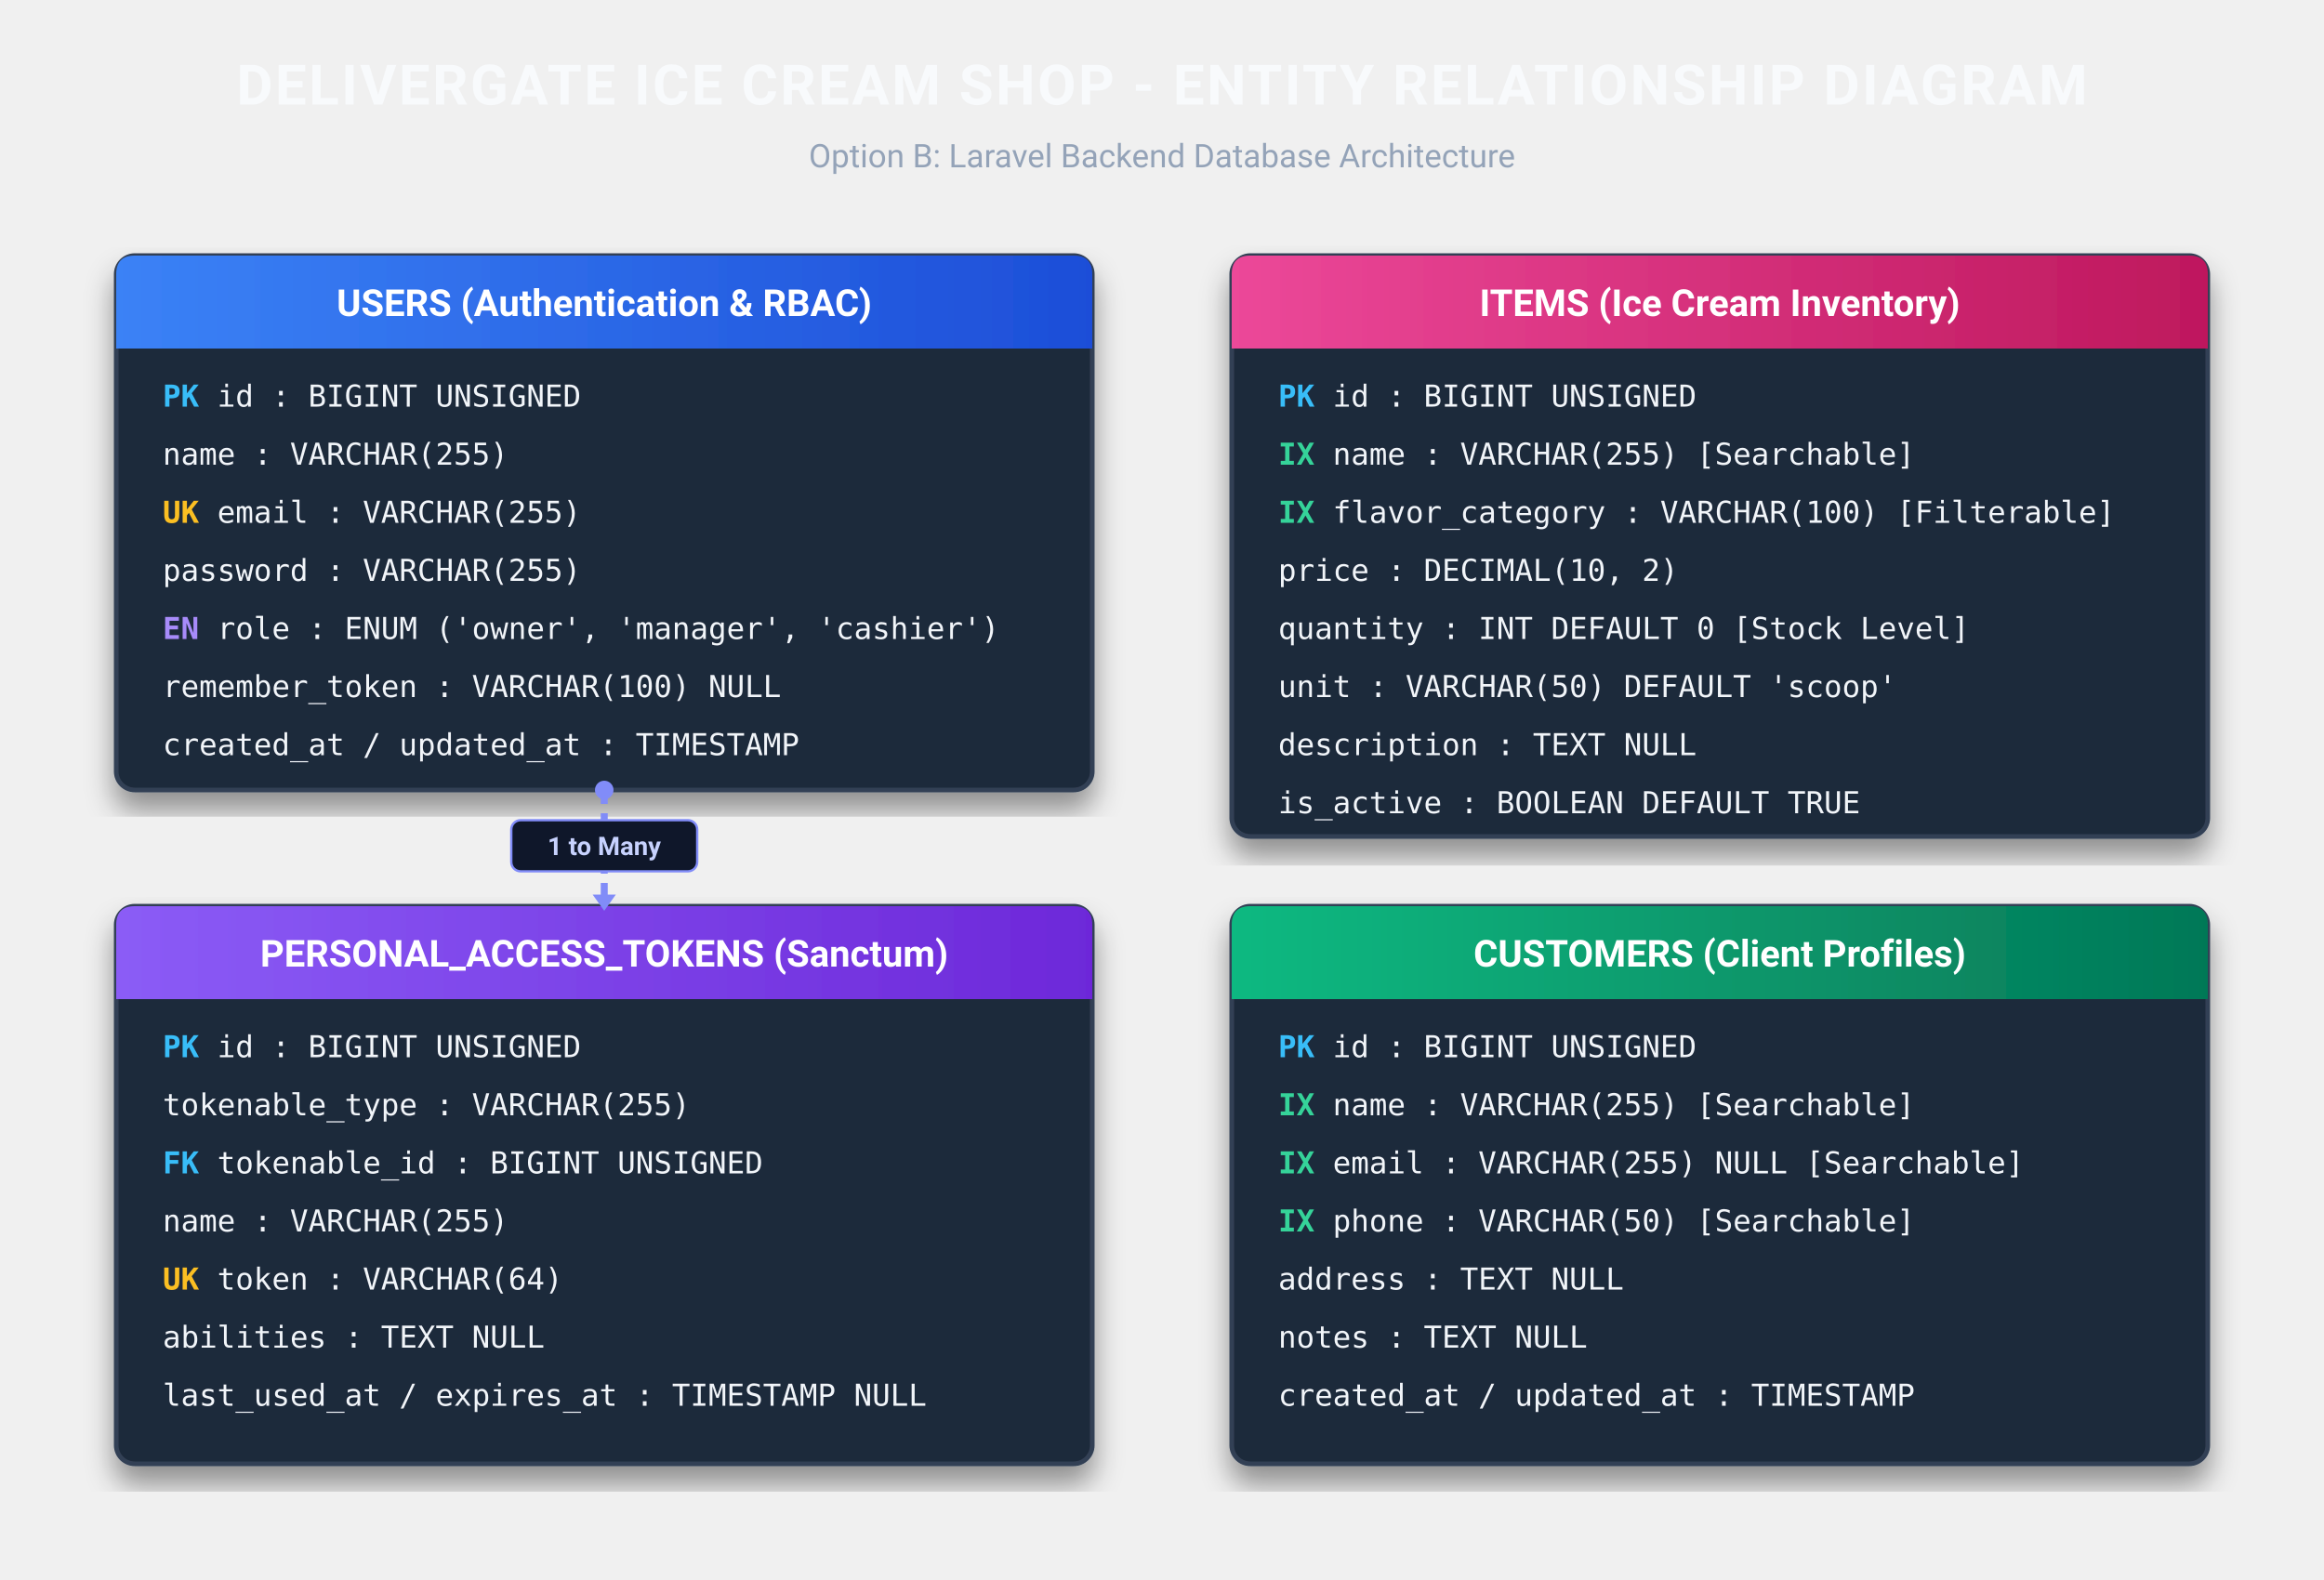
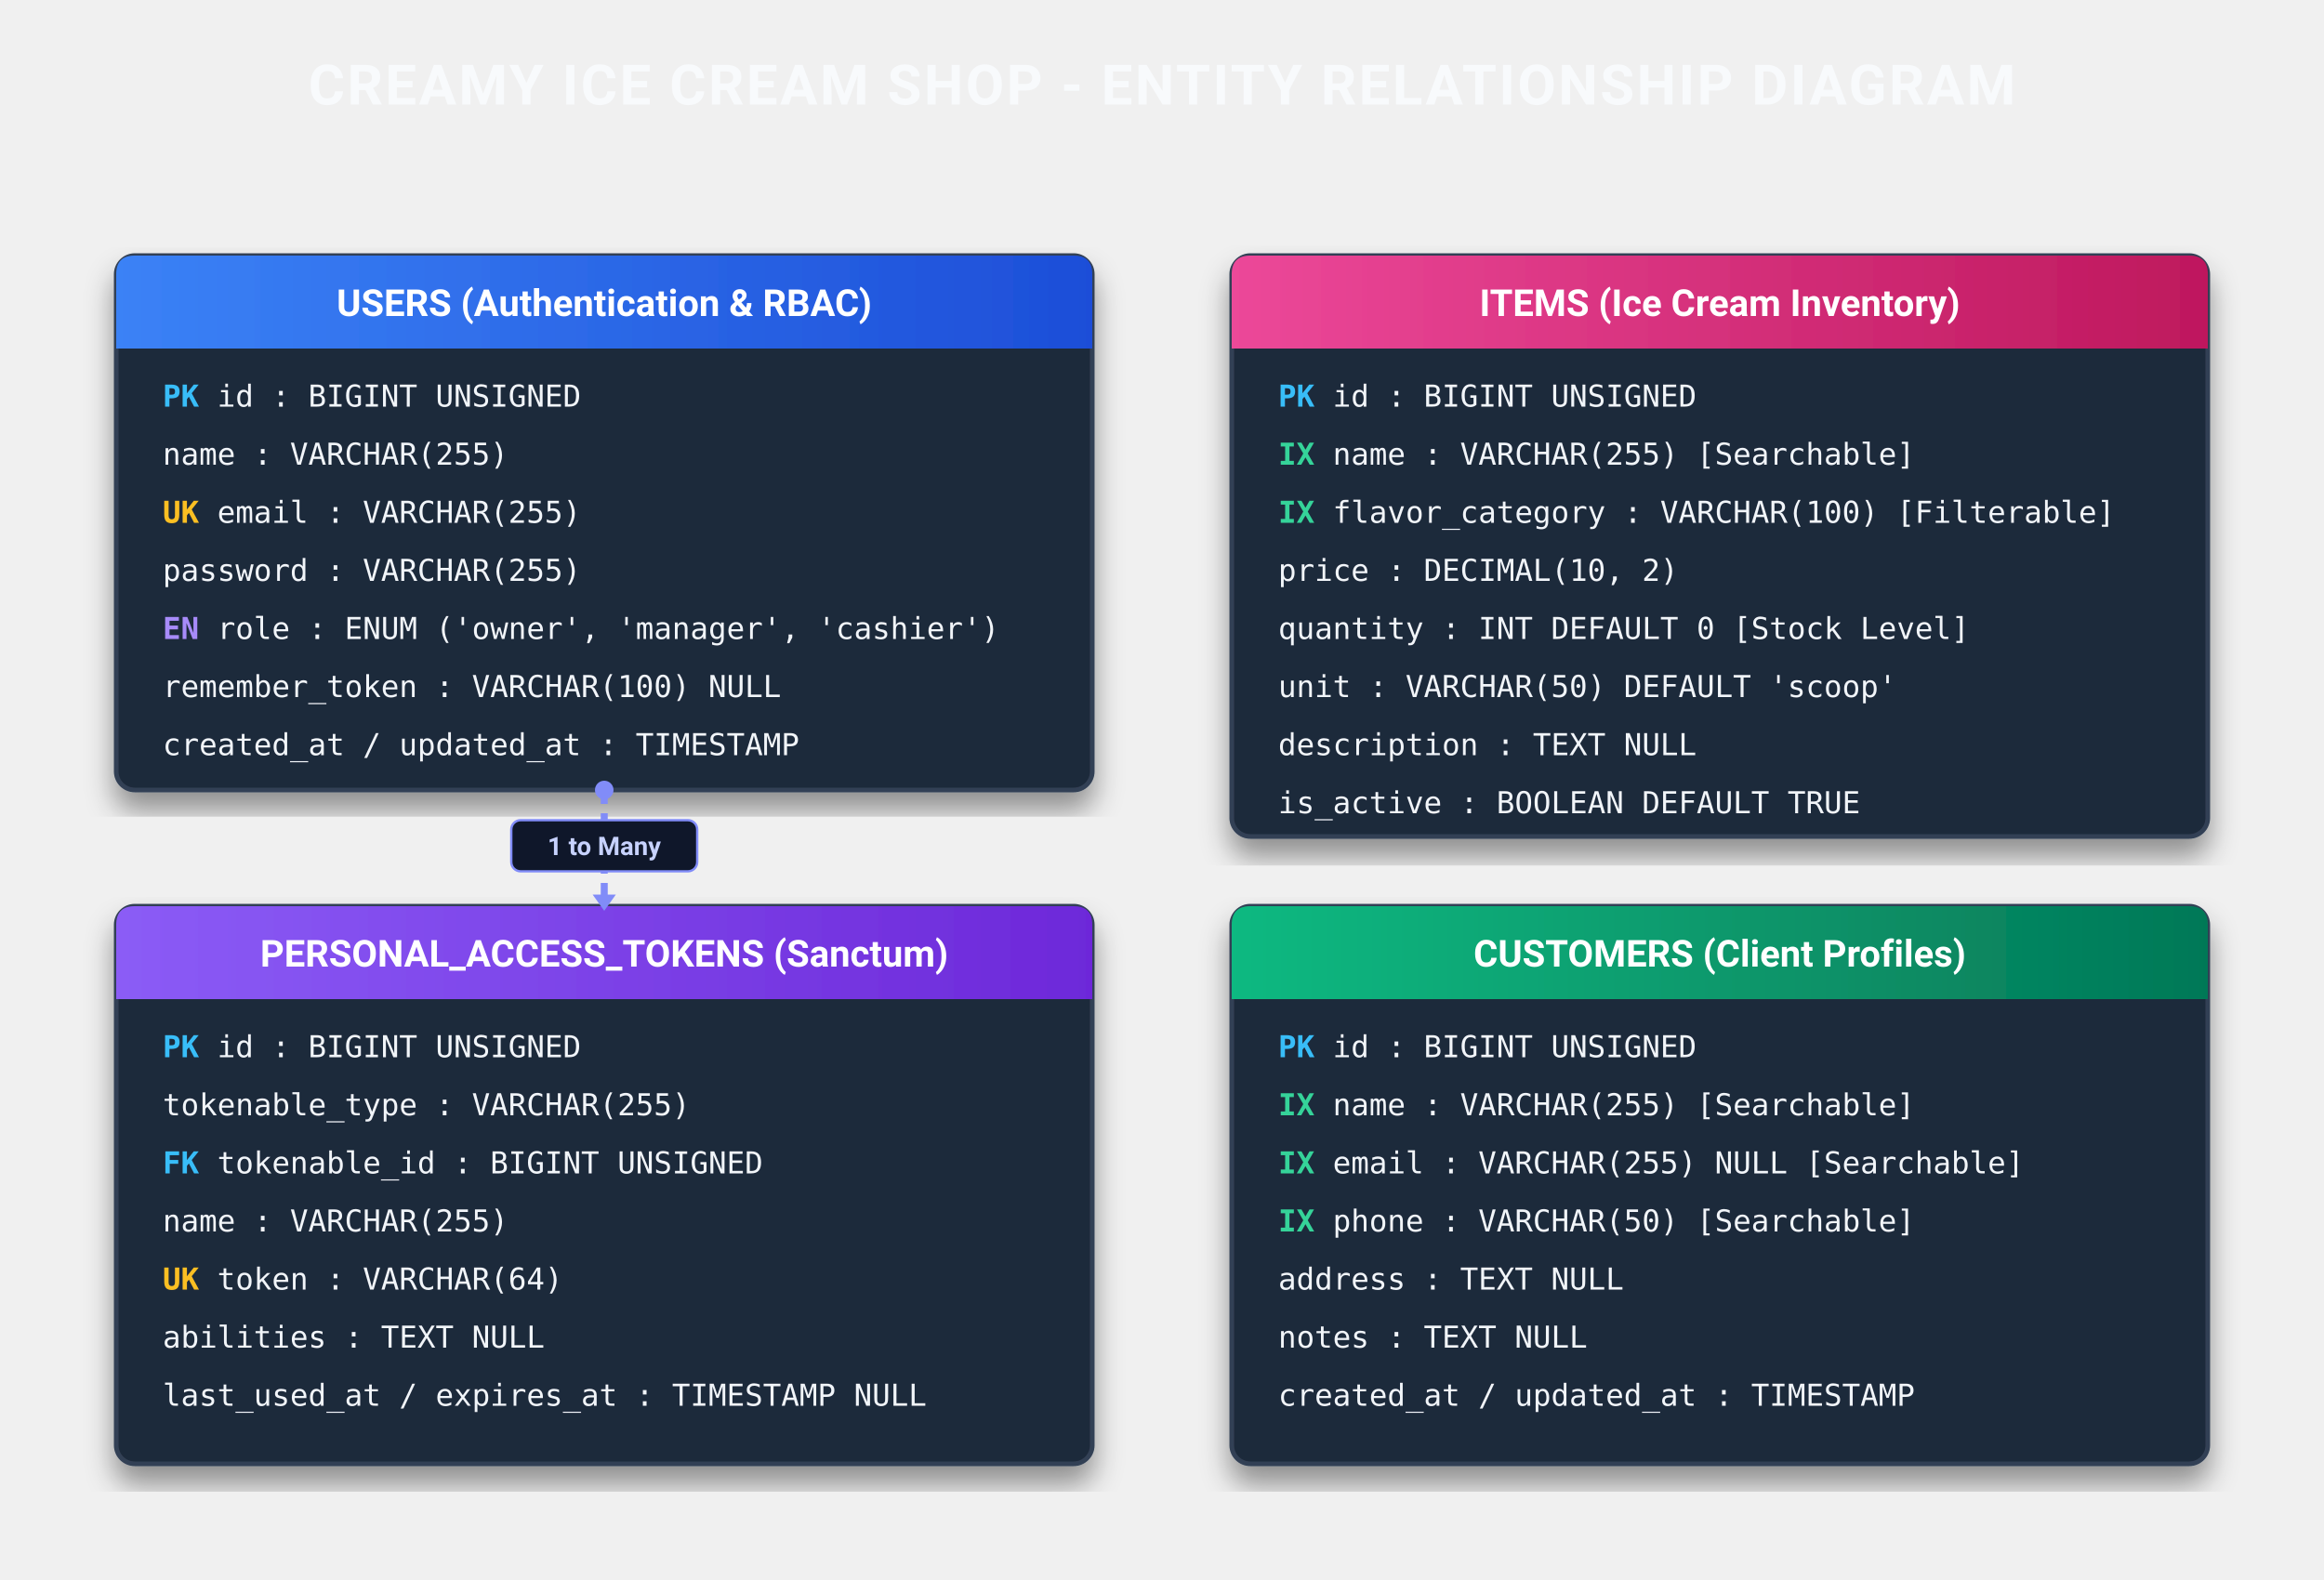
<svg xmlns="http://www.w3.org/2000/svg" viewBox="0 0 1000 680" width="1000" height="680" style="background-color: #0f172a; font-family: -apple-system, BlinkMacSystemFont, 'Segoe UI', Roboto, Helvetica, Arial, sans-serif;">
  <defs>
    <linearGradient id="headerGrad" x1="0%" y1="0%" x2="100%" y2="0%">
      <stop offset="0%" stop-color="#3b82f6" />
      <stop offset="100%" stop-color="#1d4ed8" />
    </linearGradient>
    <linearGradient id="itemsGrad" x1="0%" y1="0%" x2="100%" y2="0%">
      <stop offset="0%" stop-color="#ec4899" />
      <stop offset="100%" stop-color="#be185d" />
    </linearGradient>
    <linearGradient id="custGrad" x1="0%" y1="0%" x2="100%" y2="0%">
      <stop offset="0%" stop-color="#10b981" />
      <stop offset="100%" stop-color="#047857" />
    </linearGradient>
    <linearGradient id="tokensGrad" x1="0%" y1="0%" x2="100%" y2="0%">
      <stop offset="0%" stop-color="#8b5cf6" />
      <stop offset="100%" stop-color="#6d28d9" />
    </linearGradient>
    <filter id="shadow" x="-5%" y="-5%" width="110%" height="110%">
      <feDropShadow dx="0" dy="8" stdDeviation="6" flood-color="#000000" flood-opacity="0.4" />
    </filter>
  </defs>
-   <text x="500" y="45" text-anchor="middle" fill="#f8fafc" font-size="24" font-weight="700" letter-spacing="1">DELIVERGATE ICE CREAM SHOP - ENTITY RELATIONSHIP DIAGRAM</text>
-   <text x="500" y="72" text-anchor="middle" fill="#94a3b8" font-size="14">Option B: Laravel Backend Database Architecture</text>
+   <text x="500" y="45" text-anchor="middle" fill="#f8fafc" font-size="24" font-weight="700" letter-spacing="1">CREAMY ICE CREAM SHOP - ENTITY RELATIONSHIP DIAGRAM</text>
  <g transform="translate(50, 110)" filter="url(#shadow)">
    <rect width="420" height="230" rx="8" fill="#1e293b" stroke="#334155" stroke-width="2" />
    <path d="M 0 8 Q 0 0 8 0 L 412 0 Q 420 0 420 8 L 420 40 L 0 40 Z" fill="url(#headerGrad)" />
    <text x="210" y="26" text-anchor="middle" fill="#ffffff" font-size="16" font-weight="700">USERS (Authentication &amp; RBAC)</text>
    <text x="20" y="65" fill="#f1f5f9" font-size="13" font-family="monospace">
      <tspan fill="#38bdf8" font-weight="bold">PK</tspan> id : BIGINT UNSIGNED</text>
    <text x="20" y="90" fill="#f1f5f9" font-size="13" font-family="monospace">   name : VARCHAR(255)</text>
    <text x="20" y="115" fill="#f1f5f9" font-size="13" font-family="monospace">
      <tspan fill="#fbbf24" font-weight="bold">UK</tspan> email : VARCHAR(255)</text>
    <text x="20" y="140" fill="#f1f5f9" font-size="13" font-family="monospace">   password : VARCHAR(255)</text>
    <text x="20" y="165" fill="#f1f5f9" font-size="13" font-family="monospace">
      <tspan fill="#a78bfa" font-weight="bold">EN</tspan> role : ENUM ('owner', 'manager', 'cashier')</text>
    <text x="20" y="190" fill="#f1f5f9" font-size="13" font-family="monospace">   remember_token : VARCHAR(100) NULL</text>
    <text x="20" y="215" fill="#f1f5f9" font-size="13" font-family="monospace">   created_at / updated_at : TIMESTAMP</text>
  </g>
  <g transform="translate(50, 390)" filter="url(#shadow)">
    <rect width="420" height="240" rx="8" fill="#1e293b" stroke="#334155" stroke-width="2" />
    <path d="M 0 8 Q 0 0 8 0 L 412 0 Q 420 0 420 8 L 420 40 L 0 40 Z" fill="url(#tokensGrad)" />
    <text x="210" y="26" text-anchor="middle" fill="#ffffff" font-size="16" font-weight="700">PERSONAL_ACCESS_TOKENS (Sanctum)</text>
    <text x="20" y="65" fill="#f1f5f9" font-size="13" font-family="monospace">
      <tspan fill="#38bdf8" font-weight="bold">PK</tspan> id : BIGINT UNSIGNED</text>
    <text x="20" y="90" fill="#f1f5f9" font-size="13" font-family="monospace">   tokenable_type : VARCHAR(255)</text>
    <text x="20" y="115" fill="#f1f5f9" font-size="13" font-family="monospace">
      <tspan fill="#38bdf8" font-weight="bold">FK</tspan> tokenable_id : BIGINT UNSIGNED</text>
    <text x="20" y="140" fill="#f1f5f9" font-size="13" font-family="monospace">   name : VARCHAR(255)</text>
    <text x="20" y="165" fill="#f1f5f9" font-size="13" font-family="monospace">
      <tspan fill="#fbbf24" font-weight="bold">UK</tspan> token : VARCHAR(64)</text>
    <text x="20" y="190" fill="#f1f5f9" font-size="13" font-family="monospace">   abilities : TEXT NULL</text>
    <text x="20" y="215" fill="#f1f5f9" font-size="13" font-family="monospace">   last_used_at / expires_at : TIMESTAMP NULL</text>
  </g>
  <line x1="260" y1="340" x2="260" y2="390" stroke="#818cf8" stroke-width="3" stroke-dasharray="6,4" />
  <circle cx="260" cy="340" r="4" fill="#818cf8" />
  <polygon points="255,385 260,392 265,385" fill="#818cf8" />
  <rect x="220" y="353" width="80" height="22" rx="4" fill="#0f172a" stroke="#818cf8" stroke-width="1" />
  <text x="260" y="368" fill="#c7d2fe" font-size="11" text-anchor="middle" font-weight="600">1 to Many</text>
  <g transform="translate(530, 110)" filter="url(#shadow)">
    <rect width="420" height="250" rx="8" fill="#1e293b" stroke="#334155" stroke-width="2" />
    <path d="M 0 8 Q 0 0 8 0 L 412 0 Q 420 0 420 8 L 420 40 L 0 40 Z" fill="url(#itemsGrad)" />
    <text x="210" y="26" text-anchor="middle" fill="#ffffff" font-size="16" font-weight="700">ITEMS (Ice Cream Inventory)</text>
    <text x="20" y="65" fill="#f1f5f9" font-size="13" font-family="monospace">
      <tspan fill="#38bdf8" font-weight="bold">PK</tspan> id : BIGINT UNSIGNED</text>
    <text x="20" y="90" fill="#f1f5f9" font-size="13" font-family="monospace">
      <tspan fill="#34d399" font-weight="bold">IX</tspan> name : VARCHAR(255) [Searchable]</text>
    <text x="20" y="115" fill="#f1f5f9" font-size="13" font-family="monospace">
      <tspan fill="#34d399" font-weight="bold">IX</tspan> flavor_category : VARCHAR(100) [Filterable]</text>
    <text x="20" y="140" fill="#f1f5f9" font-size="13" font-family="monospace">   price : DECIMAL(10, 2)</text>
    <text x="20" y="165" fill="#f1f5f9" font-size="13" font-family="monospace">   quantity : INT DEFAULT 0 [Stock Level]</text>
    <text x="20" y="190" fill="#f1f5f9" font-size="13" font-family="monospace">   unit : VARCHAR(50) DEFAULT 'scoop'</text>
    <text x="20" y="215" fill="#f1f5f9" font-size="13" font-family="monospace">   description : TEXT NULL</text>
    <text x="20" y="240" fill="#f1f5f9" font-size="13" font-family="monospace">   is_active : BOOLEAN DEFAULT TRUE</text>
  </g>
  <g transform="translate(530, 390)" filter="url(#shadow)">
    <rect width="420" height="240" rx="8" fill="#1e293b" stroke="#334155" stroke-width="2" />
    <path d="M 0 8 Q 0 0 8 0 L 412 0 Q 420 0 420 8 L 420 40 L 0 40 Z" fill="url(#custGrad)" />
    <text x="210" y="26" text-anchor="middle" fill="#ffffff" font-size="16" font-weight="700">CUSTOMERS (Client Profiles)</text>
    <text x="20" y="65" fill="#f1f5f9" font-size="13" font-family="monospace">
      <tspan fill="#38bdf8" font-weight="bold">PK</tspan> id : BIGINT UNSIGNED</text>
    <text x="20" y="90" fill="#f1f5f9" font-size="13" font-family="monospace">
      <tspan fill="#34d399" font-weight="bold">IX</tspan> name : VARCHAR(255) [Searchable]</text>
    <text x="20" y="115" fill="#f1f5f9" font-size="13" font-family="monospace">
      <tspan fill="#34d399" font-weight="bold">IX</tspan> email : VARCHAR(255) NULL [Searchable]</text>
    <text x="20" y="140" fill="#f1f5f9" font-size="13" font-family="monospace">
      <tspan fill="#34d399" font-weight="bold">IX</tspan> phone : VARCHAR(50) [Searchable]</text>
    <text x="20" y="165" fill="#f1f5f9" font-size="13" font-family="monospace">   address : TEXT NULL</text>
    <text x="20" y="190" fill="#f1f5f9" font-size="13" font-family="monospace">   notes : TEXT NULL</text>
    <text x="20" y="215" fill="#f1f5f9" font-size="13" font-family="monospace">   created_at / updated_at : TIMESTAMP</text>
  </g>
</svg>
